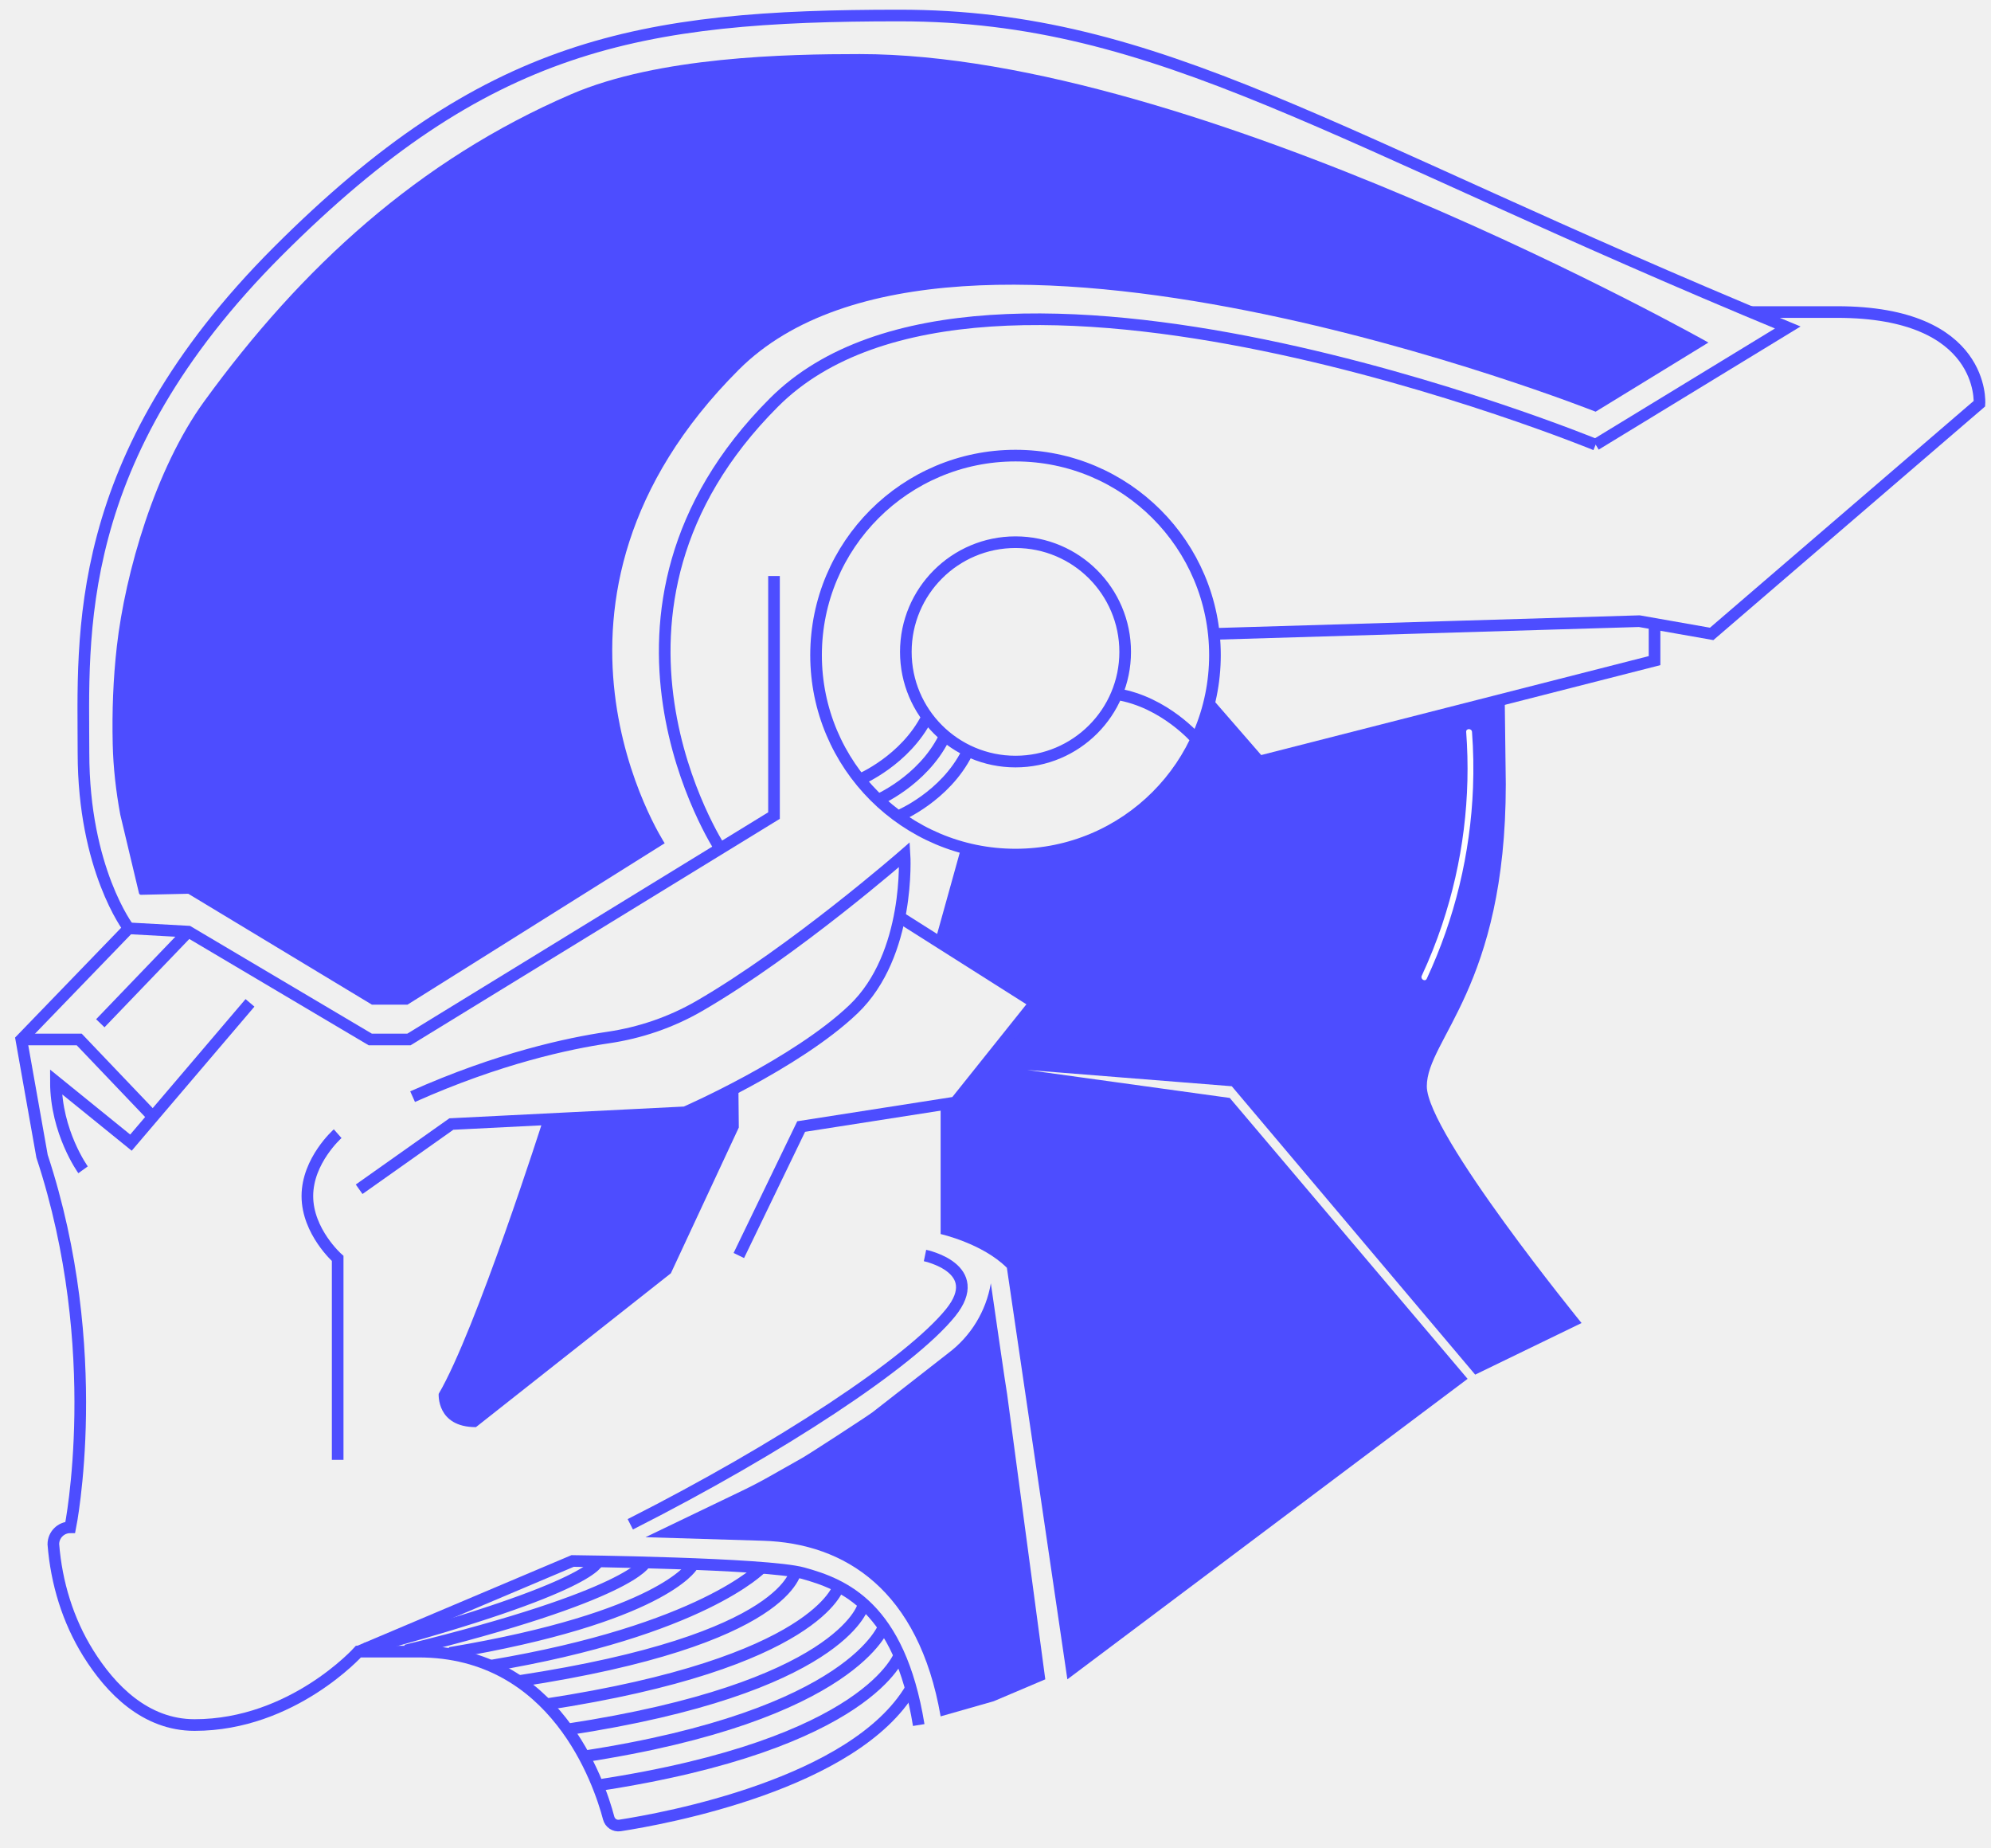
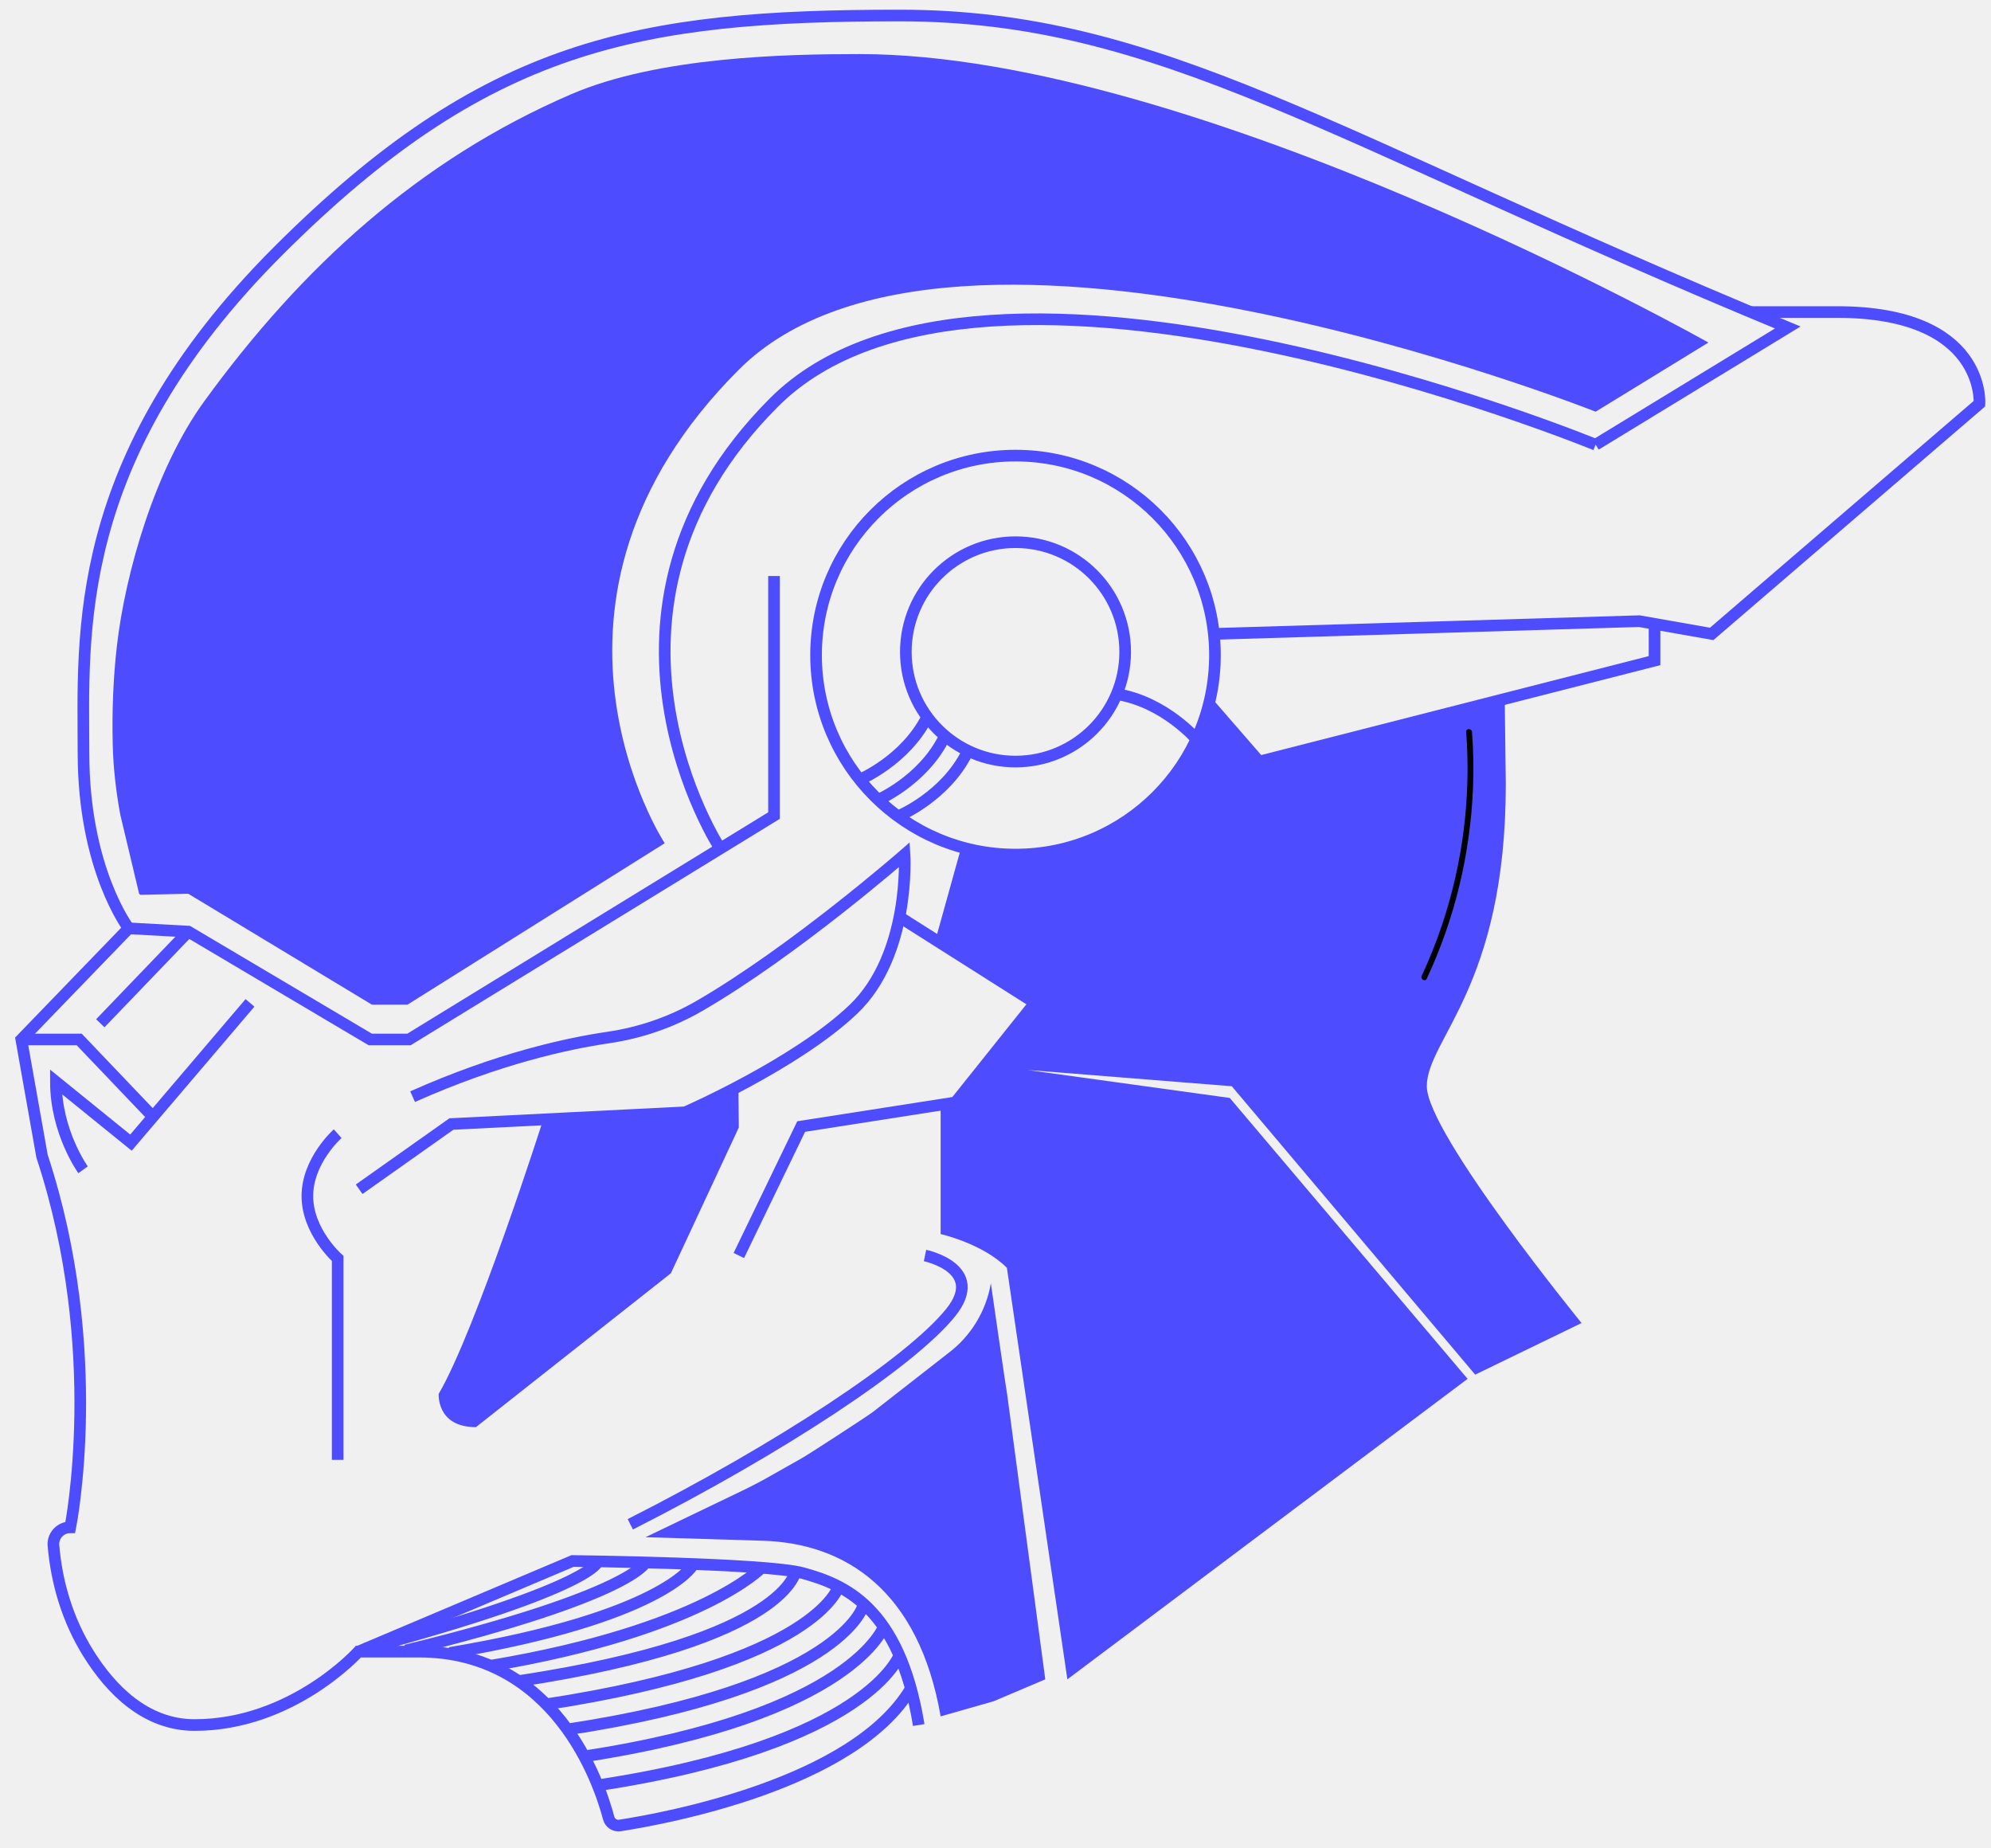
<svg xmlns="http://www.w3.org/2000/svg" width="1027" height="953" viewBox="0 0 1027 953" fill="none">
  <path d="M485.2 569.75V636.43C485.2 636.43 506.82 641.28 519.37 653.84L550.57 866.07L757.02 711.11L634.33 566.23L529.79 551.79L635.38 560.2L760.93 708.93L815.8 682.32C815.8 682.32 735.98 584.41 735.98 560.2C735.98 535.99 776.72 509.02 776.72 404.44L776.17 360.42L649.5 392.75L623.61 365.42C623.61 365.42 619.73 400.06 571.65 428.95C571.65 428.95 544.38 449.09 498.76 437.64L485.2 486.37L533.86 517.21L492.84 568.56L485.2 569.75Z" fill="#4D4DFF" />
  <path d="M332.95 792.77L393.54 794.6C435.86 795.88 473.9 820.01 485.2 885.17L512.56 877.37L539.18 866.07L519.52 719.16C519.35 719.08 511.1 661.82 511.1 661.82C508.65 676.21 500.78 689.11 489.1 697.87L450.13 728.28C447.06 730.58 417.1 750.06 413.74 751.93L396.83 761.49C392.27 764.07 387.62 766.5 382.89 768.77L332.96 792.77H332.95Z" fill="#4D4DFF" />
  <path d="M477.14 647.5C477.14 647.5 508.89 654.06 490.31 677.02C469.64 702.56 402.59 746.86 325.12 786.11" stroke="#4D4DFF" stroke-width="6" stroke-miterlimit="10" />
  <path d="M469.85 870.81C440.66 920.14 342.48 937.93 319.76 941.44C317.11 941.85 314.64 940.18 313.96 937.59C309.12 919.29 286.5 851.78 215.96 851.78H184.88C184.88 851.78 150.88 889.64 100.37 889.64C74.93 889.64 57.03 871.07 45.54 852.64C34.99 835.71 29.1 816.3 27.52 796.41C27.52 791.58 31.43 787.67 36.26 787.67C36.26 787.67 54.72 696.36 21.69 596.31L11 536.08L66.37 478.77C66.37 478.77 43.06 448.34 43.06 388.27C43.06 328.2 36.04 236.9 143.38 129.56C250.72 22.22 329.22 8 463.96 8C598.7 8 684.66 70.78 922.16 168.89L823.08 229.32" stroke="#4D4DFF" stroke-width="6" stroke-miterlimit="10" />
  <path d="M42.85 603.29C42.85 603.29 28.84 583.94 28.84 557.91L67.55 589.28L128.95 517.2" stroke="#4D4DFF" stroke-width="6" stroke-miterlimit="10" />
  <path d="M11 536.08H40.86L78.9 575.96" stroke="#4D4DFF" stroke-width="6" stroke-miterlimit="10" />
  <path d="M51.74 527.72L97.13 480.46" stroke="#4D4DFF" stroke-width="6" stroke-miterlimit="10" />
  <path d="M399.25 297.05V420.61L210.96 536.07H190.98L97.12 480.45L66.36 478.76" stroke="#4D4DFF" stroke-width="6" stroke-miterlimit="10" />
  <path d="M902.91 160.93H947.66C1024.42 160.93 1021.04 208.17 1021.04 208.17L882.92 326.92L845.59 320.35L626.12 326.92" stroke="#4D4DFF" stroke-width="6" stroke-miterlimit="10" />
  <path d="M853.45 321.73V340.7L649.5 392.76L623.61 362.97" stroke="#4D4DFF" stroke-width="6" stroke-miterlimit="10" />
  <path d="M498.76 437.64L485.2 486.37" stroke="#4D4DFF" stroke-width="6" stroke-miterlimit="10" />
  <path d="M212.83 565.57C257.22 545.74 293.33 538.07 313.55 535.11C330.17 532.68 346.15 527.23 360.69 518.82C409.69 490.47 466.58 440.73 466.58 440.73C466.58 440.73 469.82 492.24 440.22 520.49C410.62 548.75 353.44 573.64 353.44 573.64L232.82 579.69L185.25 613.33" stroke="#4D4DFF" stroke-width="6" stroke-miterlimit="10" />
  <path d="M174.18 752.88V649.01C174.18 649.01 158.55 635.22 158.55 616.84C158.55 598.46 174.18 584.67 174.18 584.67" stroke="#4D4DFF" stroke-width="6" stroke-miterlimit="10" />
  <path d="M463.95 472.9L533.87 517.2L492.85 568.55L413.26 580.98L381.1 647.5" stroke="#4D4DFF" stroke-width="6" stroke-miterlimit="10" />
  <path d="M443.46 402.06C443.46 402.06 467 392.2 478.28 369.72M452.11 412.89C452.11 412.89 475.65 403.03 486.93 380.55M463.95 420.63C463.95 420.63 487.49 410.77 498.77 388.29M617.39 381.49C617.39 381.49 600.92 361.99 576.09 357.98M823.07 229.35C823.07 229.35 507.17 99.63 399.26 207.53C291.35 315.44 371.5 437.66 371.5 437.66M523.82 279.62C555.06 279.62 580.39 304.95 580.39 336.19C580.39 367.43 555.06 392.76 523.82 392.76C492.58 392.76 467.25 367.43 467.25 336.19C467.25 304.95 492.58 279.62 523.82 279.62ZM420.94 337.85C420.94 394.67 467 440.73 523.82 440.73C580.64 440.73 626.7 394.67 626.7 337.85C626.7 281.03 580.64 234.97 523.82 234.97C467 234.97 420.94 281.03 420.94 337.85Z" stroke="#4D4DFF" stroke-width="6" stroke-miterlimit="10" />
  <path d="M342.86 434.88C342.86 434.88 261.44 310.31 381.08 190.67C491.08 80.67 823.06 212.32 823.06 212.32L881.24 176.66C881.24 176.66 617.38 27.89 443.45 27.89C405.94 27.89 339.62 29.19 294.59 48.61C216.03 82.49 155.56 137.82 105.29 207.05C80.07 241.78 64.61 295.34 60.28 333.24C58.37 350.01 57.75 366.89 58.14 383.76C58.42 395.96 59.82 408.1 62.03 420.1L71.7 460.67C71.81 461.14 72.24 461.48 72.73 461.47L97.11 460.93L191.85 518.13H210.18L342.85 434.89L342.86 434.88Z" fill="#4D4DFF" />
-   <path d="M756.29 377.47C757.54 394.19 757.13 411.02 755.06 427.66C752.99 444.38 749.21 460.91 743.87 476.89C740.87 485.86 737.36 494.66 733.36 503.24C732.55 504.98 735.13 506.5 735.95 504.75C743.15 489.3 748.82 473.15 752.82 456.57C756.8 440.07 759.15 423.17 759.81 406.22C760.18 396.64 760.01 387.04 759.29 377.47C759.15 375.56 756.15 375.54 756.29 377.47Z" fill="#ffffff" />
+   <path d="M756.29 377.47C757.54 394.19 757.13 411.02 755.06 427.66C752.99 444.38 749.21 460.91 743.87 476.89C740.87 485.86 737.36 494.66 733.36 503.24C732.55 504.98 735.13 506.5 735.95 504.75C743.15 489.3 748.82 473.15 752.82 456.57C756.8 440.07 759.15 423.17 759.81 406.22C760.18 396.64 760.01 387.04 759.29 377.47C759.15 375.56 756.15 375.54 756.29 377.47Z" fill="#000000" />
  <path d="M184.87 851.78L295.38 805.03C295.38 805.03 395.51 806.16 414.13 811.29C434.92 817.02 463.94 828.32 473.9 889.64" stroke="#4D4DFF" stroke-width="6" stroke-miterlimit="10" />
  <path d="M464.16 853.1C464.16 853.1 448.94 899.38 308.31 920.74M300.27 905.98C440.9 884.61 456.12 838.34 456.12 838.34M292.66 891.92C433.29 870.55 445.07 828.56 445.07 828.56M281.27 879.02C421.9 857.65 432.53 818.2 432.53 818.2M267.49 866.99C408.12 845.62 410.62 809.44 410.62 809.44M253.05 859.07C362.04 840.79 392.81 808.52 392.81 808.52M232.02 852.46C341.01 834.18 356.9 807.8 356.9 807.8M209.31 851.18C326.34 822.57 332.95 805.78 332.95 805.78M188.05 850.42C308.31 818.19 308.5 805.02 308.5 805.02" stroke="#4D4DFF" stroke-width="6" stroke-miterlimit="10" />
  <path d="M280.22 577.31C280.22 577.31 245.49 686.14 226.28 718.84C226.28 718.84 225.06 736.01 245.49 736.01L346.05 656.66L381.09 581.49L380.88 560.24L353.44 573.63L280.23 577.3L280.22 577.31Z" fill="#4D4DFF" />
</svg>
